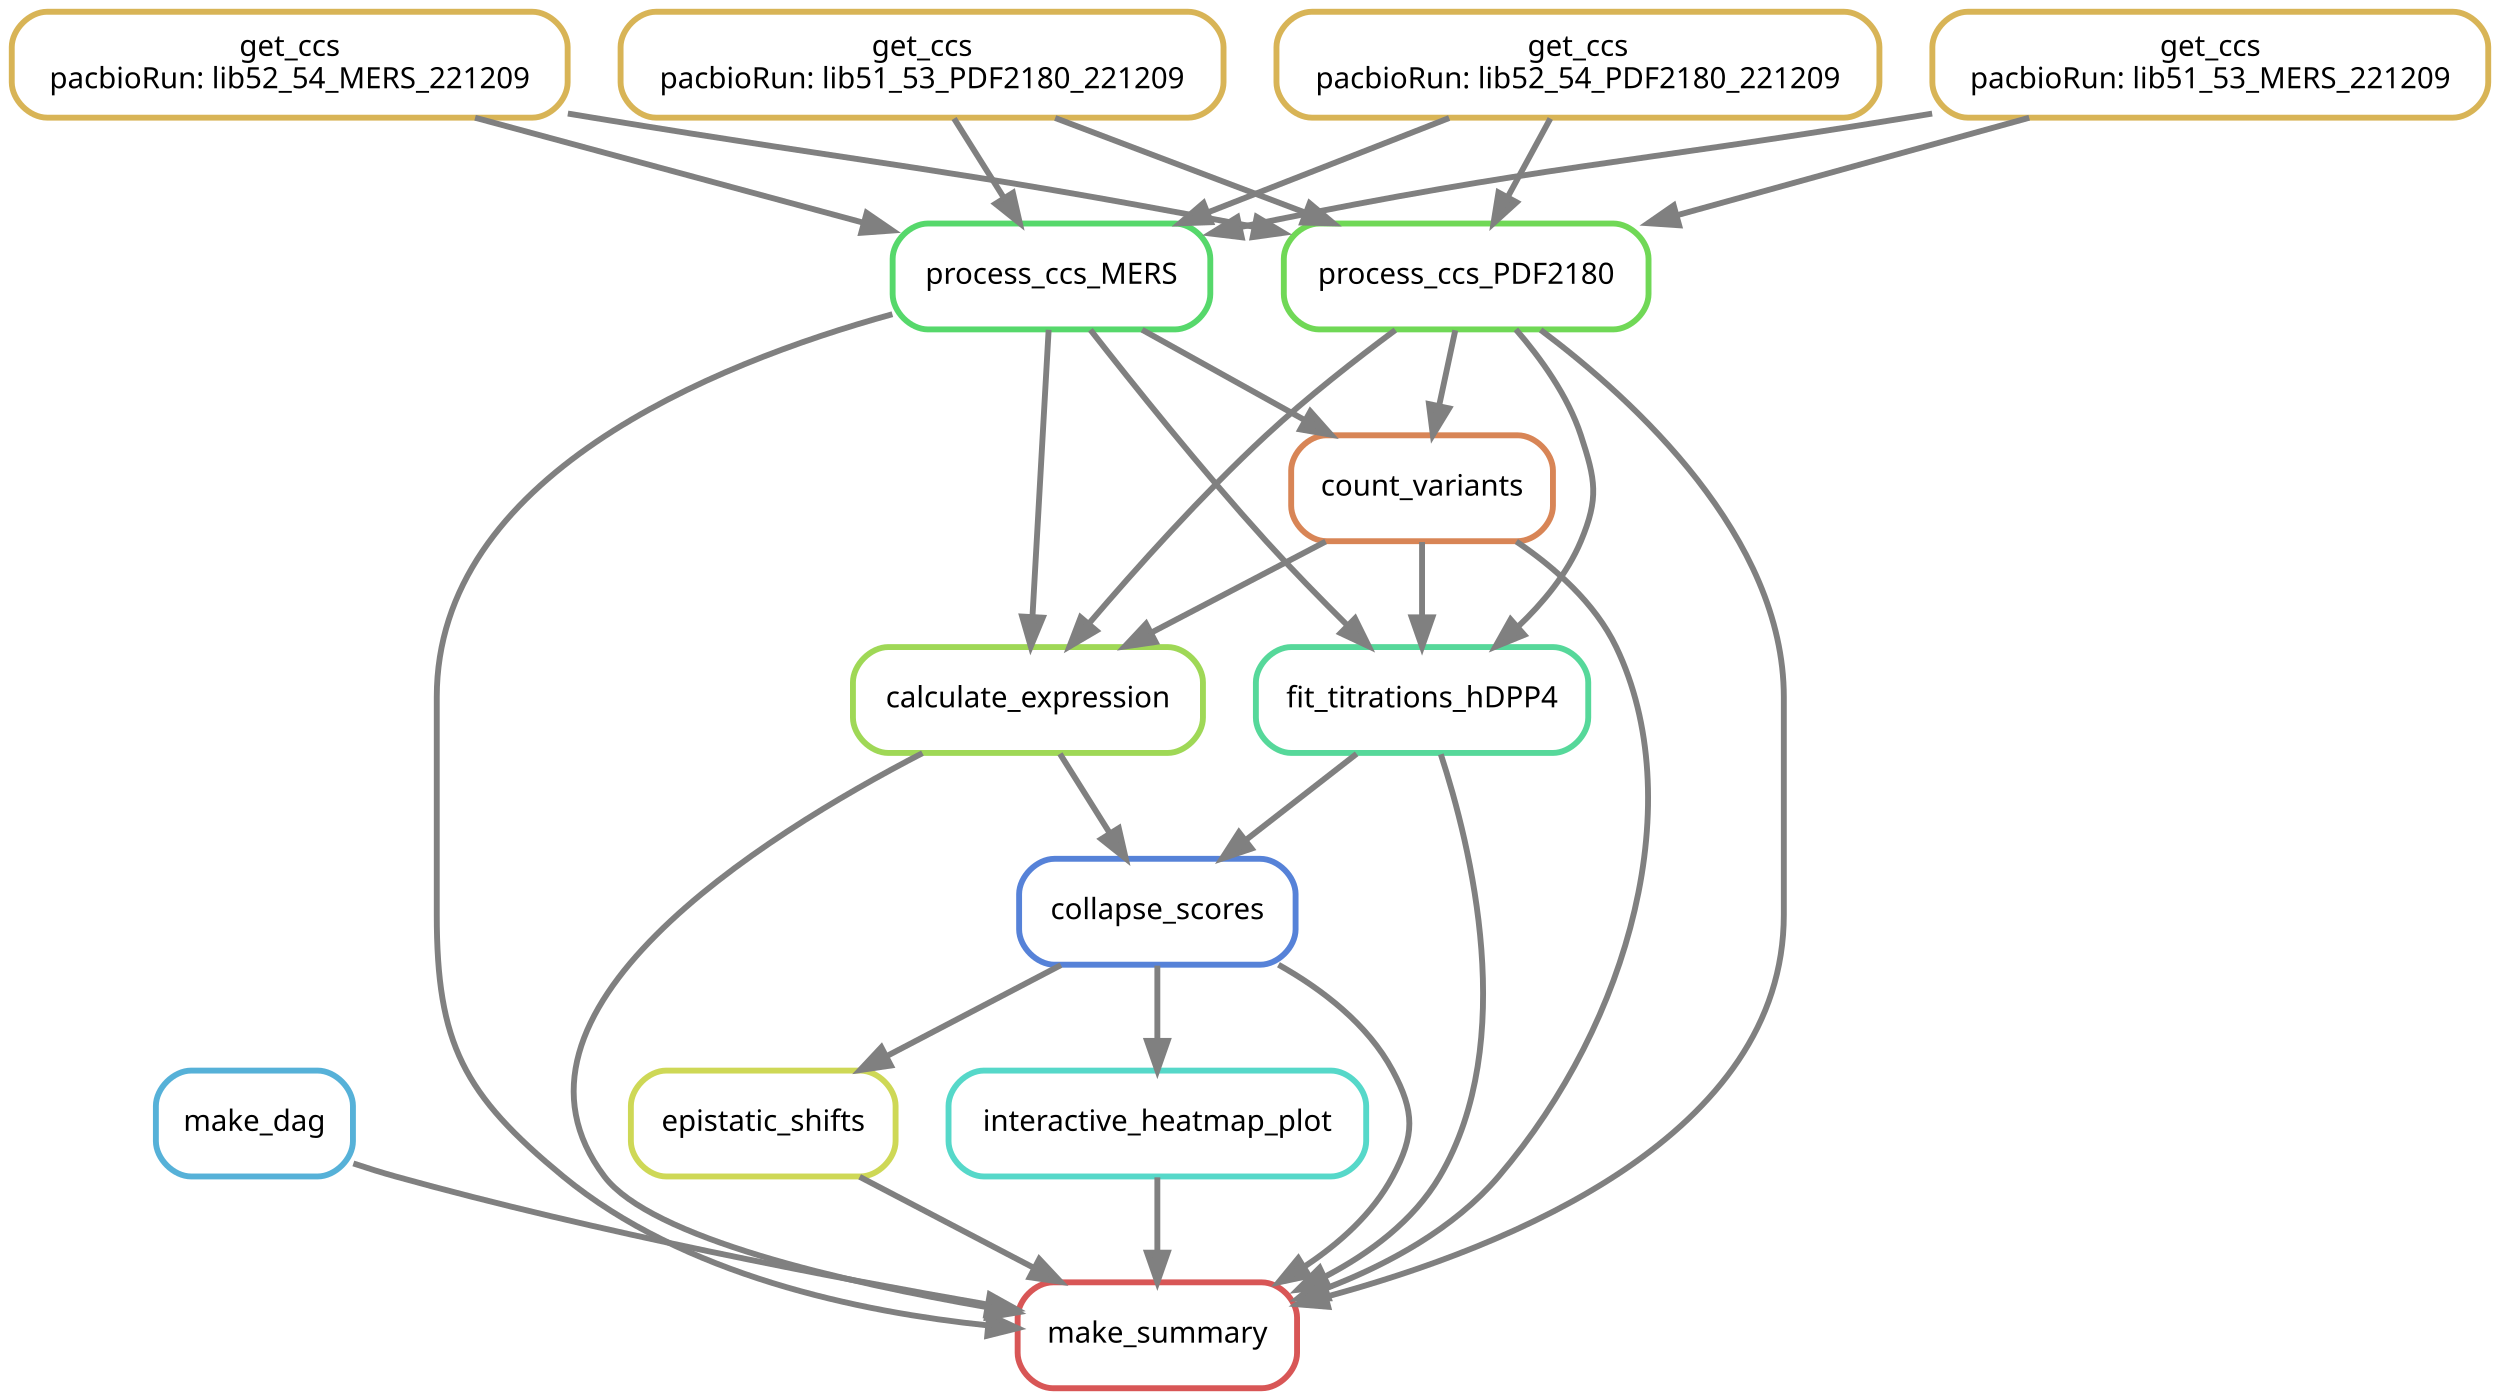
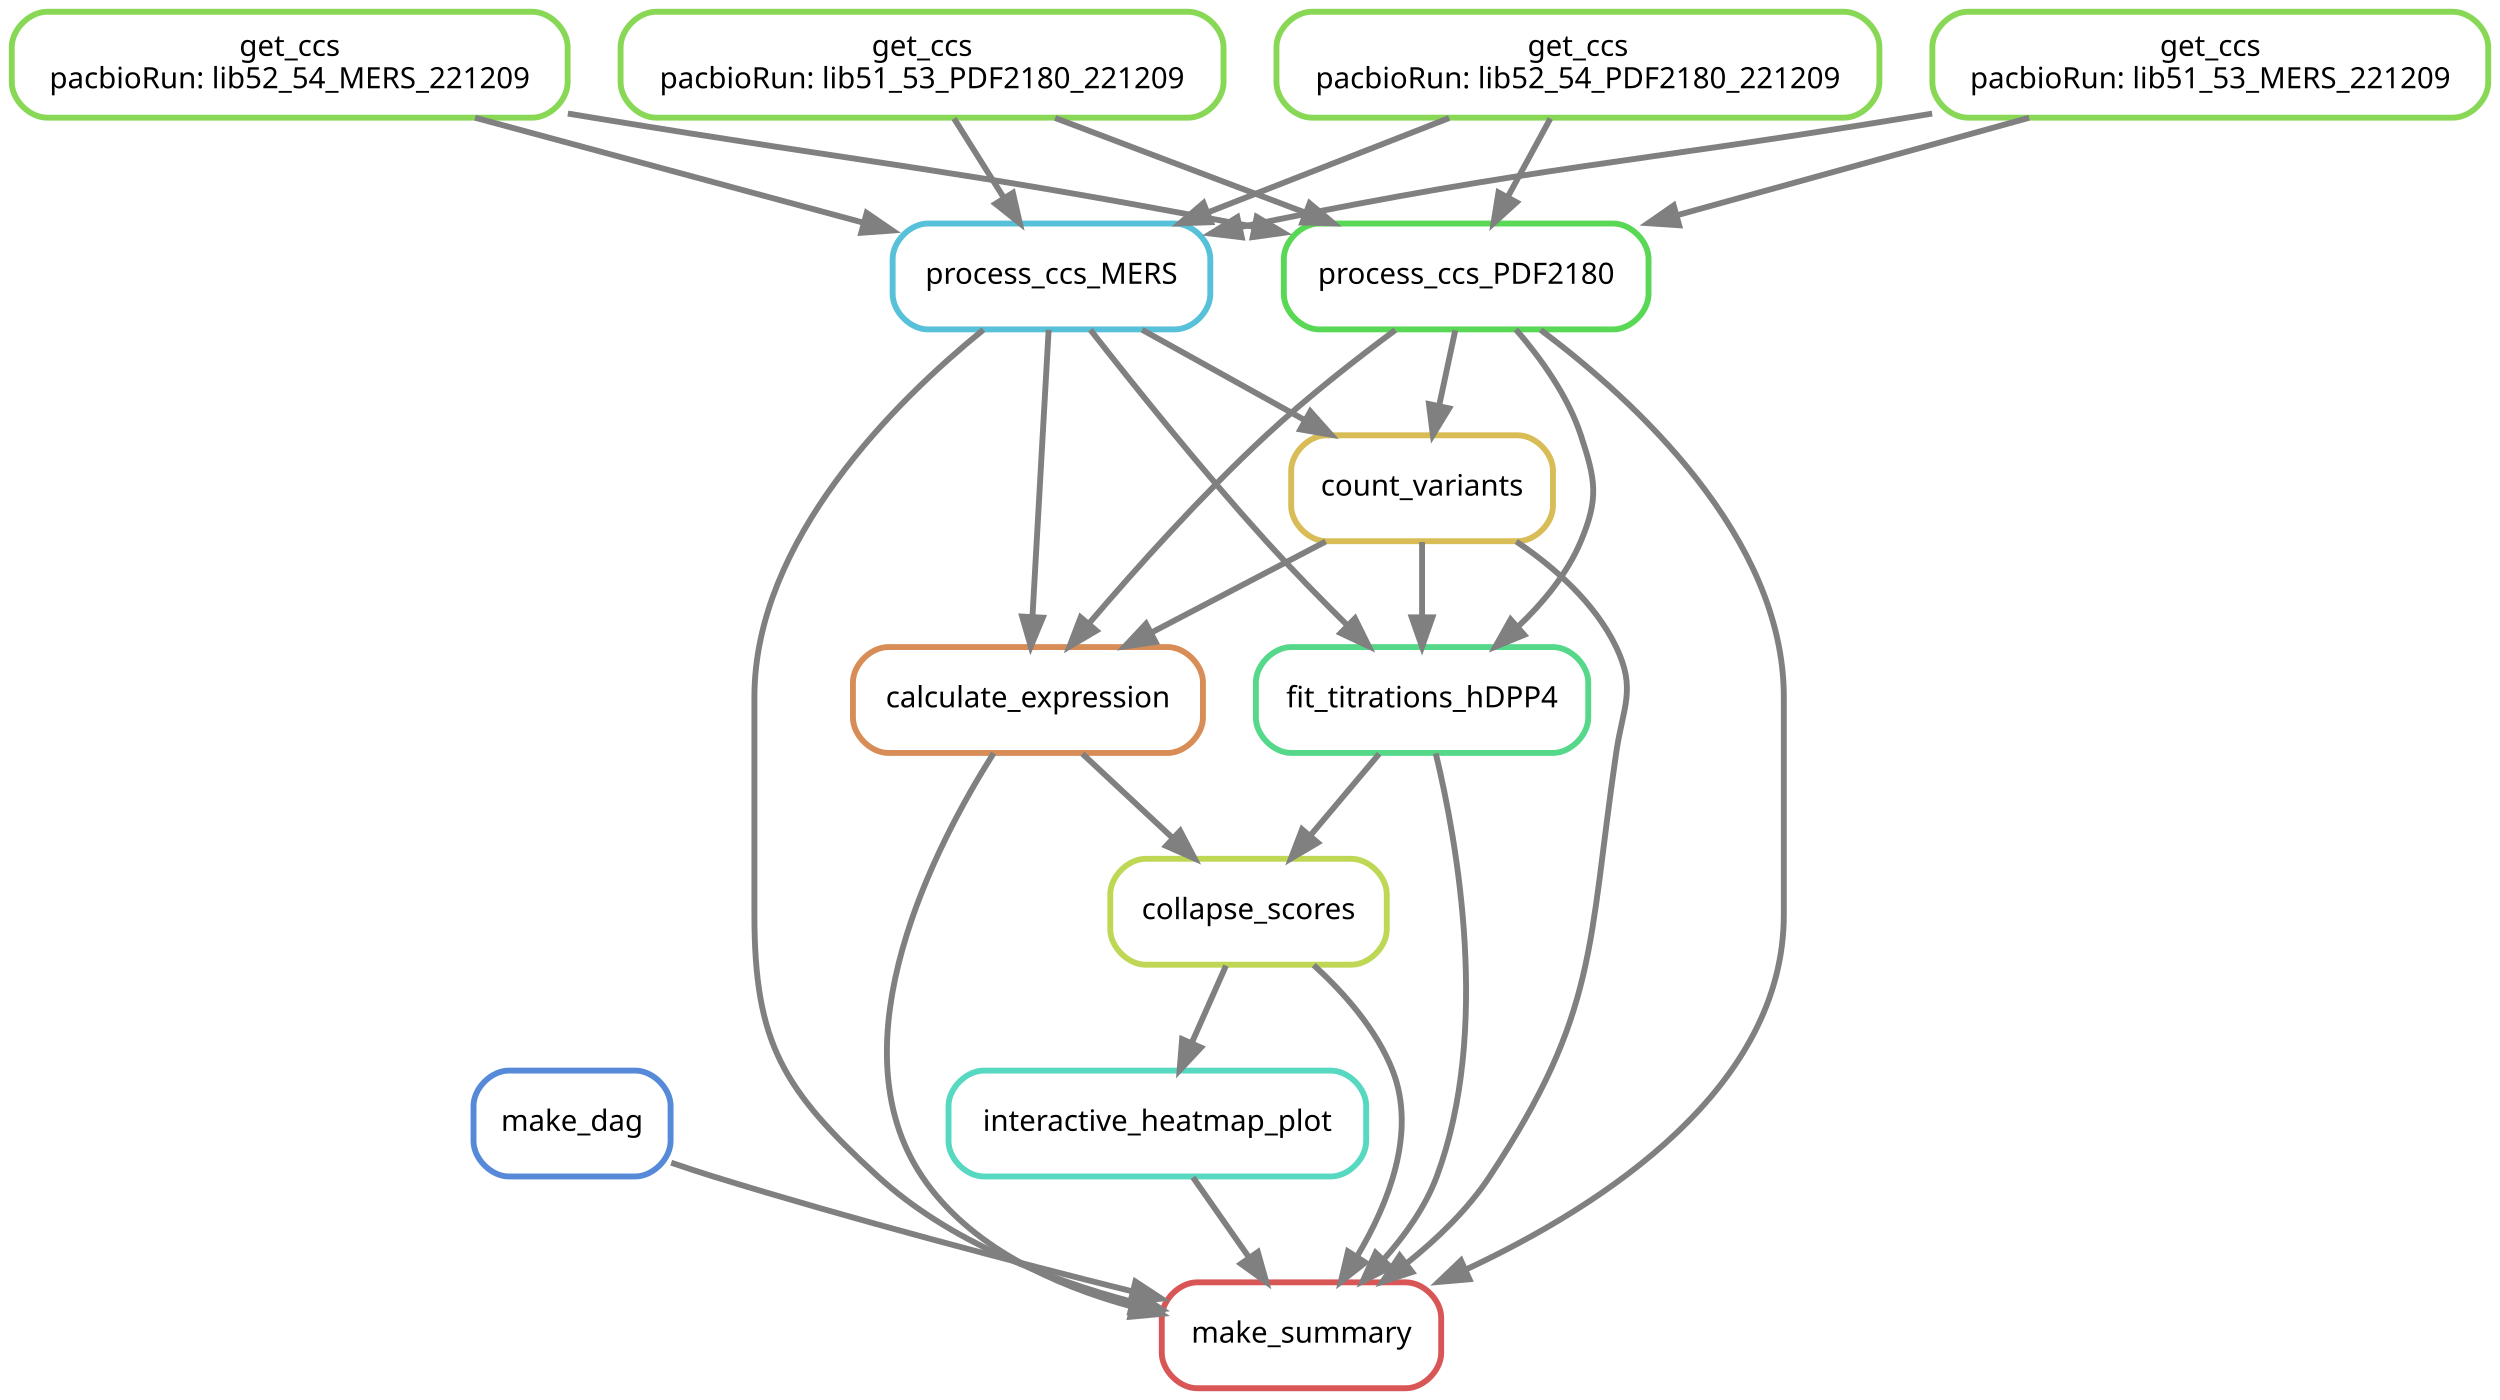
<svg xmlns="http://www.w3.org/2000/svg" width="850pt" height="476pt" viewBox="0.00 0.00 850.00 476.00">
  <g id="graph0" class="graph" transform="scale(1 1) rotate(0) translate(4 472)">
    <polygon fill="white" stroke="transparent" points="-4,4 -4,-472 846,-472 846,4 -4,4" />
    <g id="node1" class="node">
-       <path fill="none" stroke="#d85656" stroke-width="2" d="M425,-36C425,-36 354,-36 354,-36 348,-36 342,-30 342,-24 342,-24 342,-12 342,-12 342,-6 348,0 354,0 354,0 425,0 425,0 431,0 437,-6 437,-12 437,-12 437,-24 437,-24 437,-30 431,-36 425,-36" />
-       <text text-anchor="middle" x="389.5" y="-15.5" font-family="sans" font-size="10.00">make_summary</text>
+       <path fill="none" stroke="#d85656" stroke-width="2" d="M474,-36C474,-36 403,-36 403,-36 397,-36 391,-30 391,-24 391,-24 391,-12 391,-12 391,-6 397,0 403,0 403,0 474,0 474,0 480,0 486,-6 486,-12 486,-12 486,-24 486,-24 486,-30 480,-36 474,-36" />
+       <text text-anchor="middle" x="438.5" y="-15.5" font-family="sans" font-size="10.00">make_summary</text>
    </g>
    <g id="node2" class="node">
-       <path fill="none" stroke="#56b1d8" stroke-width="2" d="M104,-108C104,-108 61,-108 61,-108 55,-108 49,-102 49,-96 49,-96 49,-84 49,-84 49,-78 55,-72 61,-72 61,-72 104,-72 104,-72 110,-72 116,-78 116,-84 116,-84 116,-96 116,-96 116,-102 110,-108 104,-108" />
-       <text text-anchor="middle" x="82.5" y="-87.5" font-family="sans" font-size="10.00">make_dag</text>
+       <path fill="none" stroke="#568ad8" stroke-width="2" d="M212,-108C212,-108 169,-108 169,-108 163,-108 157,-102 157,-96 157,-96 157,-84 157,-84 157,-78 163,-72 169,-72 169,-72 212,-72 212,-72 218,-72 224,-78 224,-84 224,-84 224,-96 224,-96 224,-102 218,-108 212,-108" />
+       <text text-anchor="middle" x="190.5" y="-87.5" font-family="sans" font-size="10.00">make_dag</text>
    </g>
    <g id="edge1" class="edge">
-       <path fill="none" stroke="grey" stroke-width="2" d="M116.14,-76.43C120.93,-74.83 125.82,-73.3 130.5,-72 198.84,-53 279.05,-37.63 331.9,-28.43" />
-       <polygon fill="grey" stroke="grey" stroke-width="2" points="332.51,-31.87 341.77,-26.72 331.32,-24.97 332.51,-31.87" />
+       <path fill="none" stroke="grey" stroke-width="2" d="M224.21,-76.67C228.99,-75.04 233.85,-73.44 238.5,-72 286.12,-57.29 340.86,-42.95 381.03,-32.91" />
+       <polygon fill="grey" stroke="grey" stroke-width="2" points="382.05,-36.26 390.91,-30.45 380.36,-29.47 382.05,-36.26" />
    </g>
    <g id="node3" class="node">
-       <path fill="none" stroke="#56d86b" stroke-width="2" d="M395.5,-396C395.5,-396 311.5,-396 311.5,-396 305.5,-396 299.5,-390 299.5,-384 299.5,-384 299.5,-372 299.5,-372 299.5,-366 305.5,-360 311.5,-360 311.5,-360 395.5,-360 395.5,-360 401.5,-360 407.5,-366 407.5,-372 407.5,-372 407.5,-384 407.5,-384 407.5,-390 401.5,-396 395.5,-396" />
+       <path fill="none" stroke="#56c1d8" stroke-width="2" d="M395.5,-396C395.5,-396 311.5,-396 311.5,-396 305.5,-396 299.5,-390 299.5,-384 299.5,-384 299.5,-372 299.5,-372 299.5,-366 305.5,-360 311.5,-360 311.5,-360 395.5,-360 395.5,-360 401.5,-360 407.5,-366 407.5,-372 407.5,-372 407.5,-384 407.5,-384 407.5,-390 401.5,-396 395.5,-396" />
      <text text-anchor="middle" x="353.5" y="-375.5" font-family="sans" font-size="10.00">process_ccs_MERS</text>
    </g>
    <g id="edge2" class="edge">
-       <path fill="none" stroke="grey" stroke-width="2" d="M299.41,-365.17C237.48,-348.06 144.5,-309.9 144.5,-235 144.5,-235 144.5,-235 144.5,-161 144.5,-117.07 153.58,-99.92 187.5,-72 228.27,-38.44 288.04,-25.91 331.99,-21.35" />
-       <polygon fill="grey" stroke="grey" stroke-width="2" points="332.32,-24.83 341.96,-20.42 331.67,-17.86 332.32,-24.83" />
+       <path fill="none" stroke="grey" stroke-width="2" d="M330.33,-359.87C300.51,-335.66 252.5,-288.4 252.5,-235 252.5,-235 252.5,-235 252.5,-161 252.5,-117.26 262.24,-101.53 294.5,-72 318.41,-50.12 352.11,-37.06 380.9,-29.39" />
+       <polygon fill="grey" stroke="grey" stroke-width="2" points="382.01,-32.72 390.86,-26.89 380.31,-25.93 382.01,-32.72" />
    </g>
    <g id="node9" class="node">
-       <path fill="none" stroke="#d88556" stroke-width="2" d="M512,-324C512,-324 447,-324 447,-324 441,-324 435,-318 435,-312 435,-312 435,-300 435,-300 435,-294 441,-288 447,-288 447,-288 512,-288 512,-288 518,-288 524,-294 524,-300 524,-300 524,-312 524,-312 524,-318 518,-324 512,-324" />
+       <path fill="none" stroke="#d8bc56" stroke-width="2" d="M512,-324C512,-324 447,-324 447,-324 441,-324 435,-318 435,-312 435,-312 435,-300 435,-300 435,-294 441,-288 447,-288 447,-288 512,-288 512,-288 518,-288 524,-294 524,-300 524,-300 524,-312 524,-312 524,-318 518,-324 512,-324" />
      <text text-anchor="middle" x="479.5" y="-303.5" font-family="sans" font-size="10.00">count_variants</text>
    </g>
-     <g id="edge18" class="edge">
+     <g id="edge17" class="edge">
      <path fill="none" stroke="grey" stroke-width="2" d="M384.32,-359.88C400.95,-350.64 421.66,-339.13 439.52,-329.21" />
      <polygon fill="grey" stroke="grey" stroke-width="2" points="441.52,-332.11 448.56,-324.19 438.12,-325.99 441.52,-332.11" />
    </g>
    <g id="node10" class="node">
-       <path fill="none" stroke="#56d89a" stroke-width="2" d="M524,-252C524,-252 435,-252 435,-252 429,-252 423,-246 423,-240 423,-240 423,-228 423,-228 423,-222 429,-216 435,-216 435,-216 524,-216 524,-216 530,-216 536,-222 536,-228 536,-228 536,-240 536,-240 536,-246 530,-252 524,-252" />
+       <path fill="none" stroke="#56d88a" stroke-width="2" d="M524,-252C524,-252 435,-252 435,-252 429,-252 423,-246 423,-240 423,-240 423,-228 423,-228 423,-222 429,-216 435,-216 435,-216 524,-216 524,-216 530,-216 536,-222 536,-228 536,-228 536,-240 536,-240 536,-246 530,-252 524,-252" />
      <text text-anchor="middle" x="479.5" y="-231.5" font-family="sans" font-size="10.00">fit_titrations_hDPP4</text>
    </g>
-     <g id="edge20" class="edge">
+     <g id="edge19" class="edge">
      <path fill="none" stroke="grey" stroke-width="2" d="M366.74,-359.85C381.01,-341.62 404.63,-312.14 426.5,-288 435.24,-278.36 445.24,-268.16 454.18,-259.31" />
      <polygon fill="grey" stroke="grey" stroke-width="2" points="456.7,-261.74 461.39,-252.24 451.8,-256.75 456.7,-261.74" />
    </g>
    <g id="node11" class="node">
-       <path fill="none" stroke="#9fd856" stroke-width="2" d="M393,-252C393,-252 298,-252 298,-252 292,-252 286,-246 286,-240 286,-240 286,-228 286,-228 286,-222 292,-216 298,-216 298,-216 393,-216 393,-216 399,-216 405,-222 405,-228 405,-228 405,-240 405,-240 405,-246 399,-252 393,-252" />
+       <path fill="none" stroke="#d88d56" stroke-width="2" d="M393,-252C393,-252 298,-252 298,-252 292,-252 286,-246 286,-240 286,-240 286,-228 286,-228 286,-222 292,-216 298,-216 298,-216 393,-216 393,-216 399,-216 405,-222 405,-228 405,-228 405,-240 405,-240 405,-246 399,-252 393,-252" />
      <text text-anchor="middle" x="345.5" y="-231.5" font-family="sans" font-size="10.00">calculate_expression</text>
    </g>
-     <g id="edge23" class="edge">
+     <g id="edge22" class="edge">
      <path fill="none" stroke="grey" stroke-width="2" d="M352.54,-359.87C351.17,-335.67 348.67,-291.21 347.04,-262.39" />
      <polygon fill="grey" stroke="grey" stroke-width="2" points="350.53,-261.98 346.47,-252.19 343.54,-262.37 350.53,-261.98" />
    </g>
    <g id="node4" class="node">
-       <path fill="none" stroke="#d8b456" stroke-width="2" d="M830,-468C830,-468 665,-468 665,-468 659,-468 653,-462 653,-456 653,-456 653,-444 653,-444 653,-438 659,-432 665,-432 665,-432 830,-432 830,-432 836,-432 842,-438 842,-444 842,-444 842,-456 842,-456 842,-462 836,-468 830,-468" />
+       <path fill="none" stroke="#88d856" stroke-width="2" d="M830,-468C830,-468 665,-468 665,-468 659,-468 653,-462 653,-456 653,-456 653,-444 653,-444 653,-438 659,-432 665,-432 665,-432 830,-432 830,-432 836,-432 842,-438 842,-444 842,-444 842,-456 842,-456 842,-462 836,-468 830,-468" />
      <text text-anchor="middle" x="747.5" y="-453" font-family="sans" font-size="10.00">get_ccs</text>
      <text text-anchor="middle" x="747.5" y="-442" font-family="sans" font-size="10.00">pacbioRun: lib51_53_MERS_221209</text>
    </g>
-     <g id="edge10" class="edge">
+     <g id="edge9" class="edge">
      <path fill="none" stroke="grey" stroke-width="2" d="M652.93,-433.38C650.09,-432.92 647.27,-432.45 644.5,-432 546.29,-415.9 521.04,-415.76 423.5,-396 421.57,-395.61 419.61,-395.2 417.64,-394.78" />
      <polygon fill="grey" stroke="grey" stroke-width="2" points="418.19,-391.32 407.67,-392.59 416.69,-398.16 418.19,-391.32" />
    </g>
    <g id="node8" class="node">
-       <path fill="none" stroke="#70d856" stroke-width="2" d="M544.5,-396C544.5,-396 444.5,-396 444.5,-396 438.5,-396 432.5,-390 432.5,-384 432.5,-384 432.5,-372 432.5,-372 432.5,-366 438.5,-360 444.5,-360 444.5,-360 544.5,-360 544.5,-360 550.5,-360 556.5,-366 556.5,-372 556.5,-372 556.5,-384 556.5,-384 556.5,-390 550.5,-396 544.5,-396" />
+       <path fill="none" stroke="#59d856" stroke-width="2" d="M544.5,-396C544.5,-396 444.5,-396 444.5,-396 438.5,-396 432.5,-390 432.5,-384 432.5,-384 432.5,-372 432.5,-372 432.5,-366 438.5,-360 444.5,-360 444.5,-360 544.5,-360 544.5,-360 550.5,-360 556.5,-366 556.5,-372 556.5,-372 556.5,-384 556.5,-384 556.5,-390 550.5,-396 544.5,-396" />
      <text text-anchor="middle" x="494.5" y="-375.5" font-family="sans" font-size="10.00">process_ccs_PDF2180</text>
    </g>
-     <g id="edge14" class="edge">
+     <g id="edge13" class="edge">
      <path fill="none" stroke="grey" stroke-width="2" d="M685.93,-431.97C649.81,-421.97 604.01,-409.3 566.26,-398.85" />
      <polygon fill="grey" stroke="grey" stroke-width="2" points="566.91,-395.4 556.34,-396.11 565.05,-402.15 566.91,-395.4" />
    </g>
    <g id="node5" class="node">
-       <path fill="none" stroke="#d8b456" stroke-width="2" d="M177,-468C177,-468 12,-468 12,-468 6,-468 0,-462 0,-456 0,-456 0,-444 0,-444 0,-438 6,-432 12,-432 12,-432 177,-432 177,-432 183,-432 189,-438 189,-444 189,-444 189,-456 189,-456 189,-462 183,-468 177,-468" />
+       <path fill="none" stroke="#88d856" stroke-width="2" d="M177,-468C177,-468 12,-468 12,-468 6,-468 0,-462 0,-456 0,-456 0,-444 0,-444 0,-438 6,-432 12,-432 12,-432 177,-432 177,-432 183,-432 189,-438 189,-444 189,-444 189,-456 189,-456 189,-462 183,-468 177,-468" />
      <text text-anchor="middle" x="94.5" y="-453" font-family="sans" font-size="10.00">get_ccs</text>
      <text text-anchor="middle" x="94.5" y="-442" font-family="sans" font-size="10.00">pacbioRun: lib52_54_MERS_221209</text>
    </g>
-     <g id="edge11" class="edge">
+     <g id="edge10" class="edge">
      <path fill="none" stroke="grey" stroke-width="2" d="M157.53,-431.97C197.64,-421.12 249.43,-407.13 289.7,-396.24" />
      <polygon fill="grey" stroke="grey" stroke-width="2" points="290.67,-399.61 299.41,-393.62 288.84,-392.85 290.67,-399.61" />
    </g>
-     <g id="edge15" class="edge">
+     <g id="edge14" class="edge">
      <path fill="none" stroke="grey" stroke-width="2" d="M189.07,-433.39C191.91,-432.92 194.73,-432.46 197.5,-432 294.83,-415.97 319.61,-414.51 416.5,-396 418.44,-395.63 420.41,-395.25 422.39,-394.86" />
      <polygon fill="grey" stroke="grey" stroke-width="2" points="423.29,-398.25 432.4,-392.84 421.91,-391.38 423.29,-398.25" />
    </g>
    <g id="node6" class="node">
-       <path fill="none" stroke="#d8b456" stroke-width="2" d="M400,-468C400,-468 219,-468 219,-468 213,-468 207,-462 207,-456 207,-456 207,-444 207,-444 207,-438 213,-432 219,-432 219,-432 400,-432 400,-432 406,-432 412,-438 412,-444 412,-444 412,-456 412,-456 412,-462 406,-468 400,-468" />
+       <path fill="none" stroke="#88d856" stroke-width="2" d="M400,-468C400,-468 219,-468 219,-468 213,-468 207,-462 207,-456 207,-456 207,-444 207,-444 207,-438 213,-432 219,-432 219,-432 400,-432 400,-432 406,-432 412,-438 412,-444 412,-444 412,-456 412,-456 412,-462 406,-468 400,-468" />
      <text text-anchor="middle" x="309.5" y="-453" font-family="sans" font-size="10.00">get_ccs</text>
      <text text-anchor="middle" x="309.5" y="-442" font-family="sans" font-size="10.00">pacbioRun: lib51_53_PDF2180_221209</text>
    </g>
-     <g id="edge12" class="edge">
+     <g id="edge11" class="edge">
      <path fill="none" stroke="grey" stroke-width="2" d="M320.38,-431.7C325.49,-423.56 331.7,-413.69 337.34,-404.7" />
      <polygon fill="grey" stroke="grey" stroke-width="2" points="340.39,-406.43 342.75,-396.1 334.46,-402.71 340.39,-406.43" />
    </g>
-     <g id="edge16" class="edge">
+     <g id="edge15" class="edge">
      <path fill="none" stroke="grey" stroke-width="2" d="M354.76,-431.88C380.5,-422.14 412.91,-409.87 440.04,-399.61" />
      <polygon fill="grey" stroke="grey" stroke-width="2" points="441.28,-402.88 449.39,-396.07 438.8,-396.33 441.28,-402.88" />
    </g>
    <g id="node7" class="node">
-       <path fill="none" stroke="#d8b456" stroke-width="2" d="M623,-468C623,-468 442,-468 442,-468 436,-468 430,-462 430,-456 430,-456 430,-444 430,-444 430,-438 436,-432 442,-432 442,-432 623,-432 623,-432 629,-432 635,-438 635,-444 635,-444 635,-456 635,-456 635,-462 629,-468 623,-468" />
+       <path fill="none" stroke="#88d856" stroke-width="2" d="M623,-468C623,-468 442,-468 442,-468 436,-468 430,-462 430,-456 430,-456 430,-444 430,-444 430,-438 436,-432 442,-432 442,-432 623,-432 623,-432 629,-432 635,-438 635,-444 635,-444 635,-456 635,-456 635,-462 629,-468 623,-468" />
      <text text-anchor="middle" x="532.5" y="-453" font-family="sans" font-size="10.00">get_ccs</text>
      <text text-anchor="middle" x="532.5" y="-442" font-family="sans" font-size="10.00">pacbioRun: lib52_54_PDF2180_221209</text>
    </g>
-     <g id="edge13" class="edge">
+     <g id="edge12" class="edge">
      <path fill="none" stroke="grey" stroke-width="2" d="M488.71,-431.88C463.92,-422.18 432.72,-409.98 406.54,-399.74" />
      <polygon fill="grey" stroke="grey" stroke-width="2" points="407.73,-396.45 397.15,-396.07 405.18,-402.97 407.73,-396.45" />
    </g>
-     <g id="edge17" class="edge">
+     <g id="edge16" class="edge">
      <path fill="none" stroke="grey" stroke-width="2" d="M523.11,-431.7C518.74,-423.64 513.44,-413.89 508.6,-404.98" />
      <polygon fill="grey" stroke="grey" stroke-width="2" points="511.63,-403.22 503.79,-396.1 505.48,-406.56 511.63,-403.22" />
    </g>
    <g id="edge3" class="edge">
-       <path fill="none" stroke="grey" stroke-width="2" d="M519.82,-359.83C551.74,-335.92 602.5,-289.36 602.5,-235 602.5,-235 602.5,-235 602.5,-161 602.5,-86.01 509.98,-48.19 446.89,-31.11" />
-       <polygon fill="grey" stroke="grey" stroke-width="2" points="447.6,-27.68 437.04,-28.55 445.83,-34.45 447.6,-27.68" />
+       <path fill="none" stroke="grey" stroke-width="2" d="M519.82,-359.83C551.74,-335.92 602.5,-289.36 602.5,-235 602.5,-235 602.5,-235 602.5,-161 602.5,-102.39 541.89,-62.56 494.37,-40.34" />
+       <polygon fill="grey" stroke="grey" stroke-width="2" points="495.61,-37.06 485.06,-36.13 492.73,-43.44 495.61,-37.06" />
    </g>
-     <g id="edge19" class="edge">
+     <g id="edge18" class="edge">
      <path fill="none" stroke="grey" stroke-width="2" d="M490.79,-359.7C489.14,-351.98 487.15,-342.71 485.31,-334.11" />
      <polygon fill="grey" stroke="grey" stroke-width="2" points="488.68,-333.15 483.17,-324.1 481.84,-334.62 488.68,-333.15" />
    </g>
-     <g id="edge21" class="edge">
+     <g id="edge20" class="edge">
      <path fill="none" stroke="grey" stroke-width="2" d="M511.39,-359.99C519.79,-350.31 529.08,-337.46 533.5,-324 538.49,-308.8 539.69,-302.75 533.5,-288 528.86,-276.95 520.67,-267.04 512.04,-258.86" />
      <polygon fill="grey" stroke="grey" stroke-width="2" points="514.24,-256.14 504.43,-252.14 509.61,-261.38 514.24,-256.14" />
    </g>
-     <g id="edge24" class="edge">
+     <g id="edge23" class="edge">
      <path fill="none" stroke="grey" stroke-width="2" d="M470.41,-359.79C457.02,-349.86 440.33,-336.82 426.5,-324 404.7,-303.81 382.13,-278.58 366.36,-260.15" />
      <polygon fill="grey" stroke="grey" stroke-width="2" points="368.76,-257.57 359.63,-252.2 363.42,-262.09 368.76,-257.57" />
    </g>
    <g id="edge4" class="edge">
-       <path fill="none" stroke="grey" stroke-width="2" d="M511.55,-287.88C524.62,-279.05 538.32,-266.97 545.5,-252 570.28,-200.31 550.77,-125.03 505.5,-72 490.29,-54.18 467.84,-42.04 446.73,-33.93" />
-       <polygon fill="grey" stroke="grey" stroke-width="2" points="447.75,-30.57 437.16,-30.47 445.38,-37.16 447.75,-30.57" />
+       <path fill="none" stroke="grey" stroke-width="2" d="M511.55,-287.88C524.62,-279.05 538.32,-266.97 545.5,-252 552.42,-237.57 547.81,-231.83 545.5,-216 535.84,-149.91 539.36,-127.7 502.5,-72 495.09,-60.8 484.6,-50.73 474.26,-42.46" />
+       <polygon fill="grey" stroke="grey" stroke-width="2" points="476.13,-39.49 466.05,-36.22 471.89,-45.06 476.13,-39.49" />
    </g>
-     <g id="edge22" class="edge">
+     <g id="edge21" class="edge">
      <path fill="none" stroke="grey" stroke-width="2" d="M479.5,-287.7C479.5,-279.98 479.5,-270.71 479.5,-262.11" />
      <polygon fill="grey" stroke="grey" stroke-width="2" points="483,-262.1 479.5,-252.1 476,-262.1 483,-262.1" />
    </g>
-     <g id="edge25" class="edge">
+     <g id="edge24" class="edge">
      <path fill="none" stroke="grey" stroke-width="2" d="M446.72,-287.88C428.87,-278.55 406.6,-266.92 387.5,-256.94" />
      <polygon fill="grey" stroke="grey" stroke-width="2" points="388.89,-253.72 378.41,-252.19 385.65,-259.92 388.89,-253.72" />
    </g>
    <g id="edge5" class="edge">
-       <path fill="none" stroke="grey" stroke-width="2" d="M485.88,-215.54C496.12,-184.28 512.51,-117.77 485.5,-72 476.6,-56.92 461.71,-45.84 446.28,-37.83" />
-       <polygon fill="grey" stroke="grey" stroke-width="2" points="447.7,-34.63 437.17,-33.46 444.67,-40.94 447.7,-34.63" />
+       <path fill="none" stroke="grey" stroke-width="2" d="M484.15,-215.86C491.45,-185.67 502.99,-121.51 484.5,-72 480.62,-61.62 473.7,-51.93 466.38,-43.74" />
+       <polygon fill="grey" stroke="grey" stroke-width="2" points="468.77,-41.18 459.32,-36.38 463.72,-46.03 468.77,-41.18" />
    </g>
    <g id="node12" class="node">
-       <path fill="none" stroke="#5682d8" stroke-width="2" d="M424.5,-180C424.5,-180 354.5,-180 354.5,-180 348.5,-180 342.5,-174 342.5,-168 342.5,-168 342.5,-156 342.5,-156 342.5,-150 348.5,-144 354.5,-144 354.5,-144 424.5,-144 424.5,-144 430.5,-144 436.5,-150 436.5,-156 436.5,-156 436.5,-168 436.5,-168 436.5,-174 430.5,-180 424.5,-180" />
-       <text text-anchor="middle" x="389.5" y="-159.5" font-family="sans" font-size="10.00">collapse_scores</text>
+       <path fill="none" stroke="#bed856" stroke-width="2" d="M455.5,-180C455.5,-180 385.5,-180 385.5,-180 379.5,-180 373.5,-174 373.5,-168 373.5,-168 373.5,-156 373.5,-156 373.5,-150 379.5,-144 385.5,-144 385.5,-144 455.5,-144 455.5,-144 461.5,-144 467.5,-150 467.5,-156 467.5,-156 467.5,-168 467.5,-168 467.5,-174 461.5,-180 455.5,-180" />
+       <text text-anchor="middle" x="420.5" y="-159.5" font-family="sans" font-size="10.00">collapse_scores</text>
+     </g>
+     <g id="edge25" class="edge">
+       <path fill="none" stroke="grey" stroke-width="2" d="M464.92,-215.7C457.84,-207.3 449.22,-197.07 441.45,-187.86" />
+       <polygon fill="grey" stroke="grey" stroke-width="2" points="444.04,-185.49 434.92,-180.1 438.69,-190.01 444.04,-185.49" />
+     </g>
+     <g id="edge6" class="edge">
+       <path fill="none" stroke="grey" stroke-width="2" d="M333.83,-215.92C314.07,-184.7 279.04,-117.44 309.5,-72 325.52,-48.1 354.46,-34.97 380.87,-27.76" />
+       <polygon fill="grey" stroke="grey" stroke-width="2" points="381.98,-31.09 390.84,-25.28 380.29,-24.3 381.98,-31.09" />
    </g>
    <g id="edge26" class="edge">
-       <path fill="none" stroke="grey" stroke-width="2" d="M457.25,-215.7C445.92,-206.88 431.97,-196.03 419.68,-186.47" />
-       <polygon fill="grey" stroke="grey" stroke-width="2" points="421.53,-183.48 411.49,-180.1 417.24,-189.01 421.53,-183.48" />
+       <path fill="none" stroke="grey" stroke-width="2" d="M364.04,-215.7C373.3,-207.05 384.66,-196.45 394.76,-187.03" />
+       <polygon fill="grey" stroke="grey" stroke-width="2" points="397.25,-189.49 402.17,-180.1 392.48,-184.37 397.25,-189.49" />
    </g>
-     <g id="edge6" class="edge">
-       <path fill="none" stroke="grey" stroke-width="2" d="M309.64,-215.94C254.49,-187.4 159.4,-127.61 201.5,-72 217.35,-51.07 282.8,-36.07 332.05,-27.48" />
-       <polygon fill="grey" stroke="grey" stroke-width="2" points="332.7,-30.92 341.98,-25.8 331.53,-24.02 332.7,-30.92" />
+     <g id="edge7" class="edge">
+       <path fill="none" stroke="grey" stroke-width="2" d="M442.65,-143.87C452.91,-134.52 464.02,-122 469.5,-108 477.73,-86.98 468.09,-62.77 457.44,-44.91" />
+       <polygon fill="grey" stroke="grey" stroke-width="2" points="460.21,-42.74 451.88,-36.2 454.31,-46.51 460.21,-42.74" />
+     </g>
+     <g id="node13" class="node">
+       <path fill="none" stroke="#56d8c1" stroke-width="2" d="M448.5,-108C448.5,-108 330.5,-108 330.5,-108 324.5,-108 318.5,-102 318.5,-96 318.5,-96 318.5,-84 318.5,-84 318.5,-78 324.5,-72 330.5,-72 330.5,-72 448.5,-72 448.5,-72 454.5,-72 460.5,-78 460.5,-84 460.5,-84 460.5,-96 460.5,-96 460.5,-102 454.5,-108 448.5,-108" />
+       <text text-anchor="middle" x="389.5" y="-87.5" font-family="sans" font-size="10.00">interactive_heatmap_plot</text>
    </g>
    <g id="edge27" class="edge">
-       <path fill="none" stroke="grey" stroke-width="2" d="M356.38,-215.7C361.49,-207.56 367.7,-197.69 373.34,-188.7" />
-       <polygon fill="grey" stroke="grey" stroke-width="2" points="376.39,-190.43 378.75,-180.1 370.46,-186.71 376.39,-190.43" />
-     </g>
-     <g id="edge7" class="edge">
-       <path fill="none" stroke="grey" stroke-width="2" d="M430.68,-144C445.71,-135.54 461.07,-123.71 469.5,-108 477.07,-93.9 477.07,-86.1 469.5,-72 462.71,-59.36 451.44,-49.23 439.47,-41.35" />
-       <polygon fill="grey" stroke="grey" stroke-width="2" points="441.05,-38.21 430.68,-36 437.41,-44.19 441.05,-38.21" />
-     </g>
-     <g id="node13" class="node">
-       <path fill="none" stroke="#ced856" stroke-width="2" d="M288.5,-108C288.5,-108 222.5,-108 222.5,-108 216.5,-108 210.5,-102 210.5,-96 210.5,-96 210.5,-84 210.5,-84 210.5,-78 216.5,-72 222.5,-72 222.5,-72 288.5,-72 288.5,-72 294.5,-72 300.5,-78 300.5,-84 300.5,-84 300.5,-96 300.5,-96 300.5,-102 294.5,-108 288.5,-108" />
-       <text text-anchor="middle" x="255.5" y="-87.5" font-family="sans" font-size="10.00">epistatic_shifts</text>
-     </g>
-     <g id="edge28" class="edge">
-       <path fill="none" stroke="grey" stroke-width="2" d="M356.72,-143.88C338.87,-134.55 316.6,-122.92 297.5,-112.94" />
-       <polygon fill="grey" stroke="grey" stroke-width="2" points="298.89,-109.72 288.41,-108.19 295.65,-115.92 298.89,-109.72" />
-     </g>
-     <g id="node14" class="node">
-       <path fill="none" stroke="#56d8c9" stroke-width="2" d="M448.5,-108C448.5,-108 330.5,-108 330.5,-108 324.5,-108 318.5,-102 318.5,-96 318.5,-96 318.5,-84 318.5,-84 318.5,-78 324.5,-72 330.5,-72 330.5,-72 448.5,-72 448.5,-72 454.5,-72 460.5,-78 460.5,-84 460.5,-84 460.5,-96 460.5,-96 460.5,-102 454.5,-108 448.5,-108" />
-       <text text-anchor="middle" x="389.5" y="-87.5" font-family="sans" font-size="10.00">interactive_heatmap_plot</text>
-     </g>
-     <g id="edge29" class="edge">
-       <path fill="none" stroke="grey" stroke-width="2" d="M389.5,-143.7C389.5,-135.98 389.5,-126.71 389.5,-118.11" />
-       <polygon fill="grey" stroke="grey" stroke-width="2" points="393,-118.1 389.5,-108.1 386,-118.1 393,-118.1" />
+       <path fill="none" stroke="grey" stroke-width="2" d="M412.84,-143.7C409.31,-135.73 405.04,-126.1 401.13,-117.26" />
+       <polygon fill="grey" stroke="grey" stroke-width="2" points="404.32,-115.83 397.07,-108.1 397.92,-118.67 404.32,-115.83" />
    </g>
    <g id="edge8" class="edge">
-       <path fill="none" stroke="grey" stroke-width="2" d="M288.28,-71.88C306.13,-62.55 328.4,-50.92 347.5,-40.94" />
-       <polygon fill="grey" stroke="grey" stroke-width="2" points="349.35,-43.92 356.59,-36.19 346.11,-37.72 349.35,-43.92" />
-     </g>
-     <g id="edge9" class="edge">
-       <path fill="none" stroke="grey" stroke-width="2" d="M389.5,-71.7C389.5,-63.98 389.5,-54.71 389.5,-46.11" />
-       <polygon fill="grey" stroke="grey" stroke-width="2" points="393,-46.1 389.5,-36.1 386,-46.1 393,-46.1" />
+       <path fill="none" stroke="grey" stroke-width="2" d="M401.61,-71.7C407.37,-63.47 414.36,-53.48 420.71,-44.42" />
+       <polygon fill="grey" stroke="grey" stroke-width="2" points="423.66,-46.3 426.53,-36.1 417.92,-42.29 423.66,-46.3" />
    </g>
  </g>
</svg>
